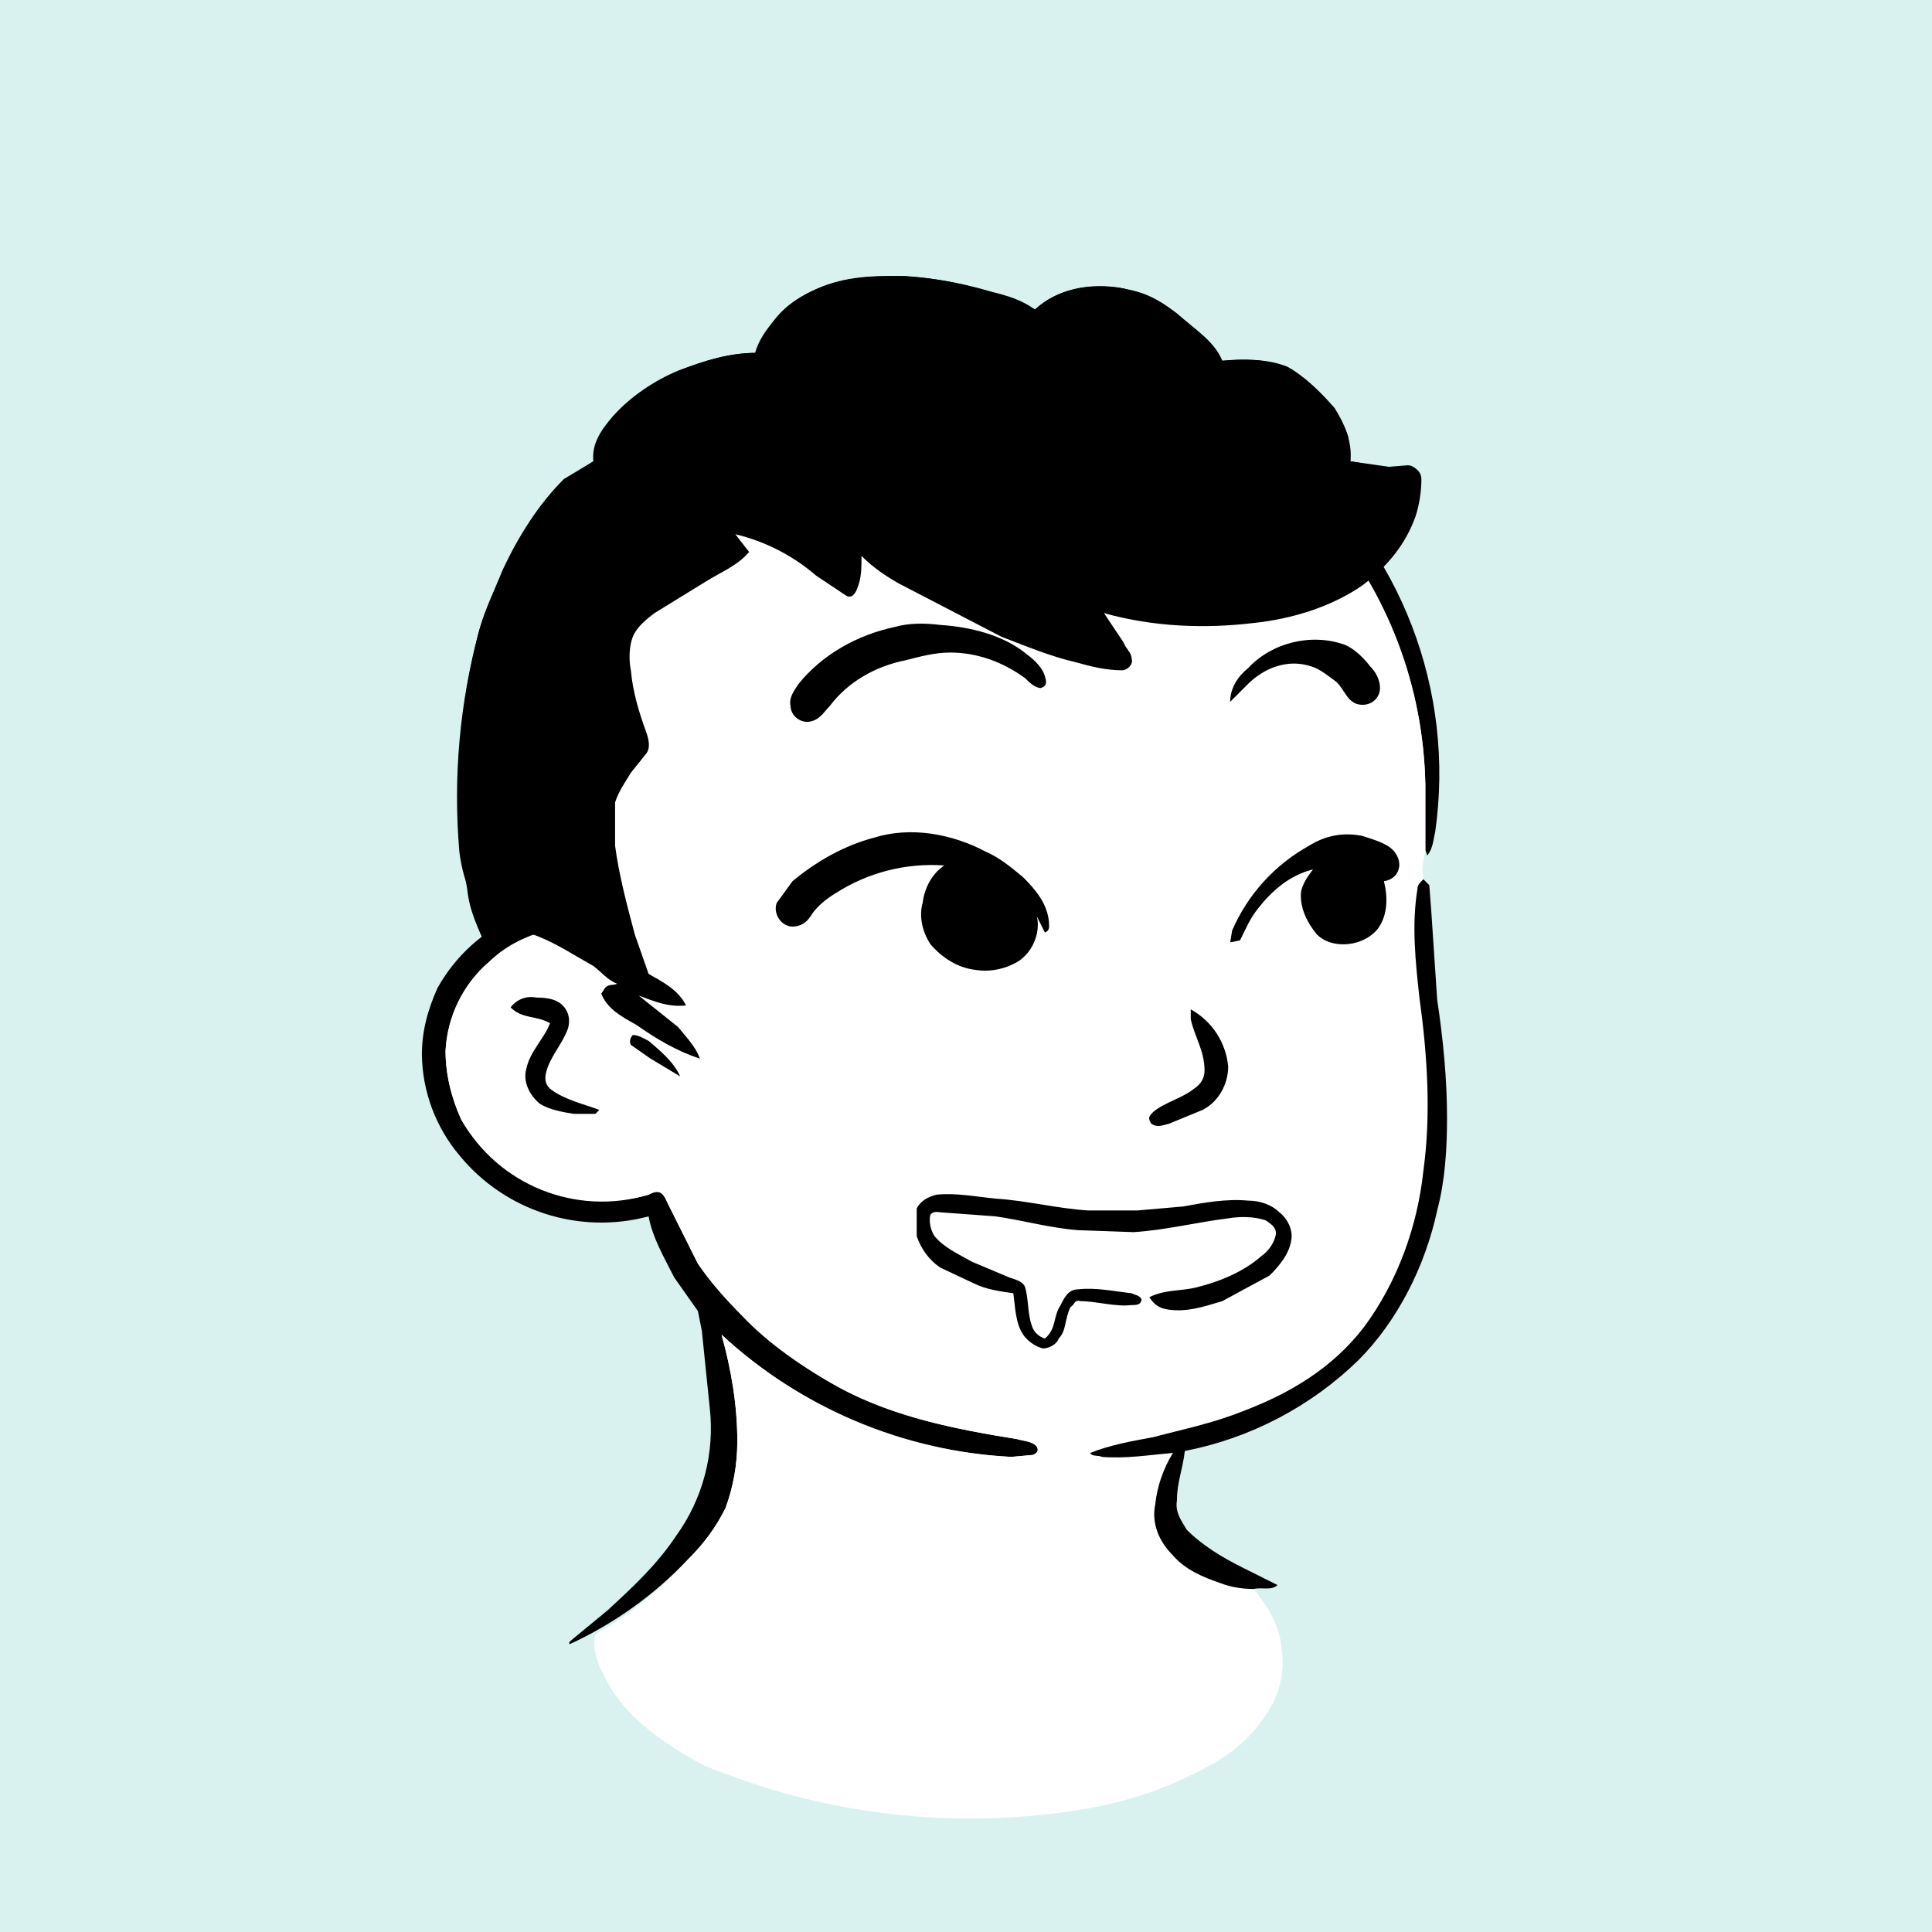
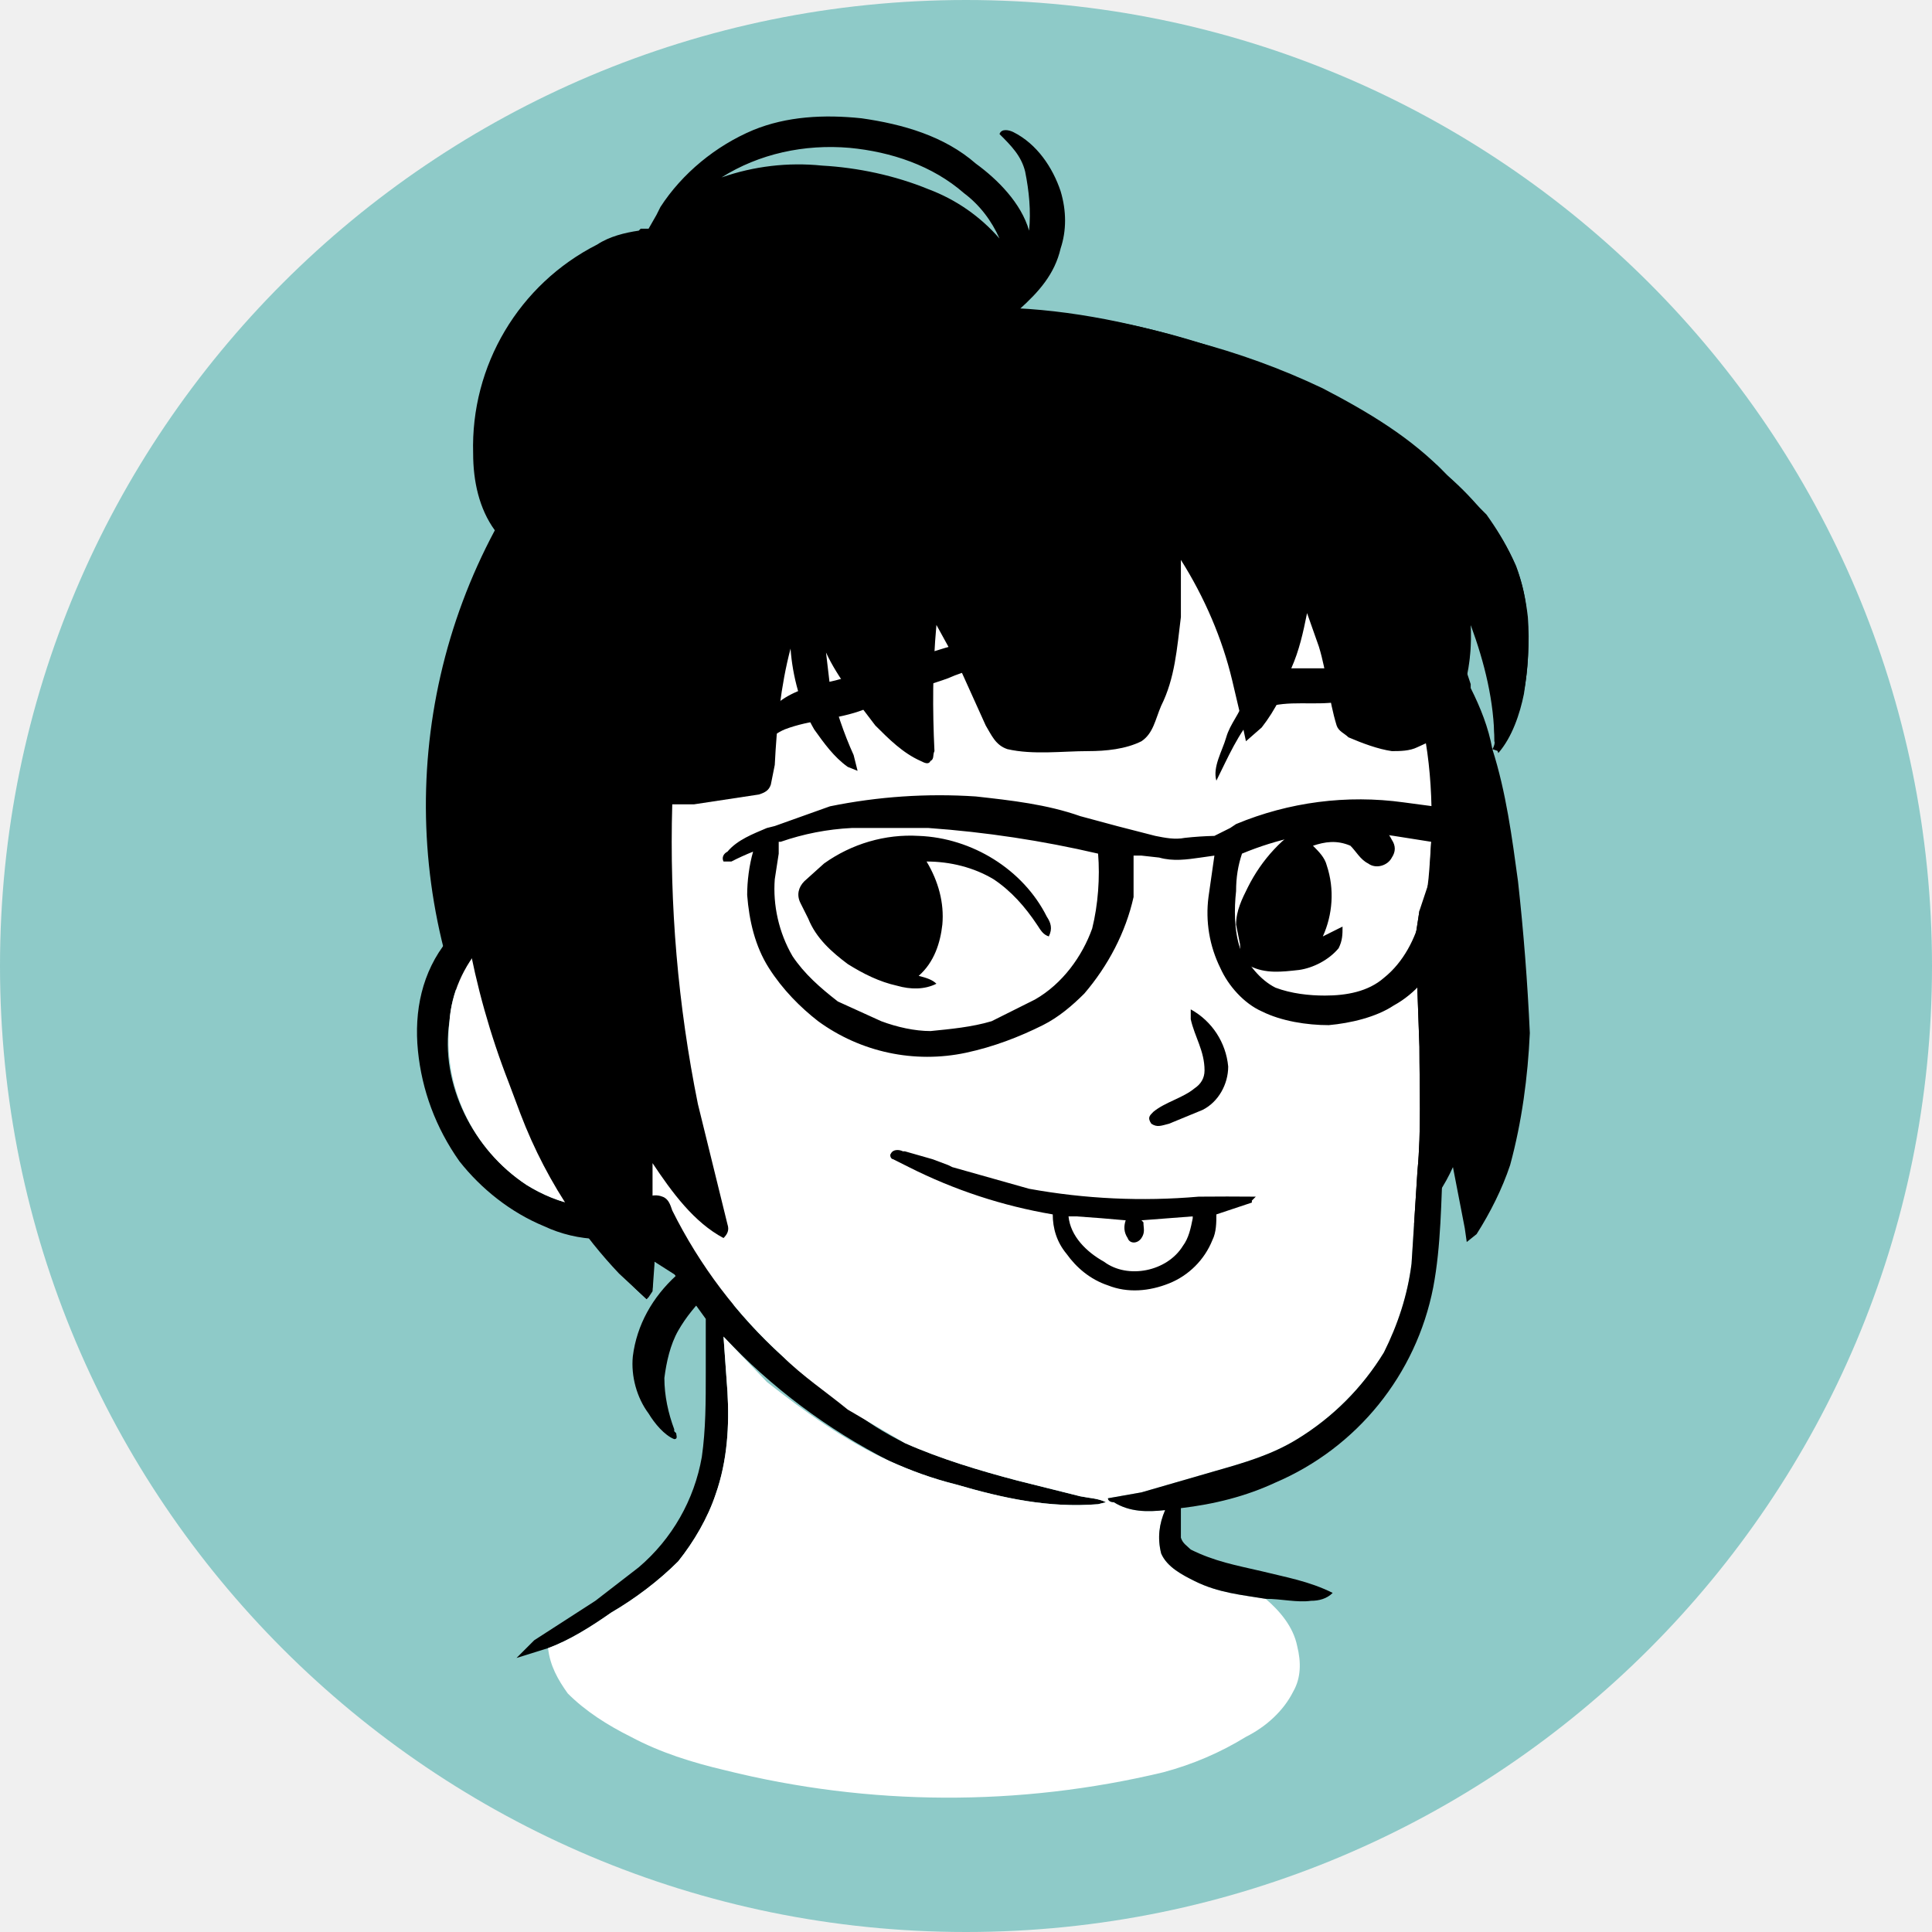
<svg xmlns="http://www.w3.org/2000/svg" viewBox="0 0 980 980" fill="none" shape-rendering="auto">
  <mask id="viewboxMask">
-     <rect width="980" height="980" rx="0" ry="0" x="0" y="0" fill="#fff" />
+     <rect width="980" height="980" rx="490" ry="490" x="0" y="0" fill="#fff" />
  </mask>
  <g mask="url(#viewboxMask)">
    <rect fill="url(#backgroundLinear)" width="980" height="980" x="0" y="0" />
    <defs>
-       <linearGradient id="backgroundLinear" gradientTransform="rotate(220 0.5 0.5)">
-         <stop stop-color="#d9f2f0" />
-         <stop offset="1" stop-color="#d9f2f0" />
+       <linearGradient id="backgroundLinear" gradientTransform="rotate(43 0.5 0.5)">
+         <stop stop-color="#8ecac8" />
+         <stop offset="1" stop-color="#8ecac8" />
      </linearGradient>
    </defs>
    <g transform="translate(10 -60)">
-       <path d="M441 200c18 0 35 3 52 8 8 2 15 4 22 9 13-12 32-14 48-10 10 2 18 7 25 13 8 7 18 13 22 23 11-1 23-1 33 3 9 5 17 13 24 21 5 8 9 17 8 27l21 3h11c2 1 4 3 4 6 0 6-1 13-3 19-5 14-14 25-26 34-16 12-36 18-56 20-25 3-51 2-75-5l12 20c2 2 3 5 0 7-1 2-3 2-5 2l-30-6c-23-8-45-18-67-30-12-7-23-12-33-22 0 6-1 12-3 17-1 3-4 5-6 3-4-3-9-5-12-9a98 98 0 0 0-44-22c3 3 6 5 7 9l-13 10-20 11c-7 4-13 8-19 14l-7 8c-1 5-2 11-1 16 1 12 5 22 9 33 0 4 2 7-1 10l-7 10c-4 5-7 10-8 16-3 13 0 28 3 41l10 36 3 9c7 4 16 9 19 17-9 0-16-3-24-6 9 6 19 13 25 22 3 3 5 6 6 10l-13-5c-9-4-16-10-24-15l-7-2-29-5-17-5-8-9c-5-4-8-9-10-15-4-9-9-19-10-30l-4-23a332 332 0 0 1 9-104c3-13 9-24 14-36 7-16 17-31 30-44l15-10c0-9 4-16 10-22 9-10 21-19 34-24 12-5 25-9 39-9 4-12 12-22 22-28 14-9 29-11 45-11Z" fill="#000000" />
-       <path d="M313 585c5 1 9 5 12 8 4 3 8 8 10 13-5-2-10-6-14-9-4-2-8-4-10-8-2-2 0-4 2-4Z" fill="#000000" />
-       <path d="M486 236c57-2 115 18 159 56a209 209 0 0 1 73 190c-1 4-1 8-4 12l-1-3v-33a215 215 0 0 0-172-206 235 235 0 0 0-270 153c-12 37-14 78-6 116 6-2 12-2 17-2 2 1 5 1 6 3s0 3-1 4l-12 4c-14 3-27 8-37 18a63 63 0 0 0-22 45c0 12 3 24 8 35 8 13 19 24 33 31 18 10 41 13 62 7 2-1 4-2 6-1s3 4 4 6l15 30a215 215 0 0 0 72 63c28 15 59 21 90 26 3 1 8 1 10 4 1 2 0 3-2 4l-11 1a231 231 0 0 1-147-62c5 18 8 36 8 54 0 12-2 23-6 34-5 10-11 18-19 26a196 196 0 0 1-60 43c-1-1 1-2 2-3l17-14c13-12 25-23 35-38a93 93 0 0 0 17-65l-4-39-2-10-12-17c-5-10-11-20-13-31a93 93 0 0 1-96-31 81 81 0 0 1-19-51c0-12 3-23 8-34 9-16 23-29 40-36-8-31-8-62-3-93 8-40 26-77 51-108 45-54 115-87 186-88Z" fill="#000" />
-       <path d="M541 252a214 214 0 0 1 172 206v33c-1 5-2 10-1 15-2 2-3 3-3 5-3 18-1 37 1 55 4 29 6 59 2 88-3 28-13 56-30 79-16 21-38 34-62 43-15 6-30 9-45 13-11 2-22 4-32 8 1 2 4 1 6 2 12 1 24-1 36-2-5 8-8 17-9 26-2 10 2 19 9 26 6 7 15 11 24 14 5 2 11 3 17 3 7 9 13 18 14 30 2 12-1 24-8 34-9 14-22 23-37 30-18 9-38 15-57 18a352 352 0 0 1-192-23c-18-10-38-23-48-42-4-7-8-16-6-24 18-10 33-23 47-38 8-8 14-16 19-26 4-11 6-22 6-34 0-18-3-36-8-54a235 235 0 0 0 147 62l11-1c2-1 3-2 2-4-2-3-7-3-10-4-31-5-62-11-90-26-18-10-36-22-50-37-8-8-16-17-22-26l-15-30c-1-2-2-5-4-6s-4 0-6 1a82 82 0 0 1-95-38c-5-11-8-23-8-35 1-17 9-34 22-45 10-10 23-15 37-18l12-4c1-1 2-2 1-4s-4-2-6-3c-5 0-11 0-17 2-8-38-6-79 6-116a236 236 0 0 1 270-153Z" fill="#ffffff" />
-       <path d="m712 506 3 3 1 13 3 45c3 20 5 40 5 60 0 16-1 32-5 47-6 28-20 56-40 76a174 174 0 0 1-88 46c-1 9-4 16-4 25-1 6 2 10 5 15 8 8 18 14 28 19l18 9c-3 3-8 1-12 2-6 0-12-1-17-3-9-3-18-7-24-14-7-7-11-16-9-26 1-9 4-18 9-26-12 1-24 3-36 2-2-1-5 0-6-2 10-4 21-6 32-8 15-4 30-7 45-13 24-9 46-22 62-43 17-23 27-51 30-79 4-29 2-59-2-88-2-18-4-37-1-55 0-2 1-3 3-5ZM262 566c6 0 12 1 15 6 2 3 2 7 1 10-3 8-9 14-11 22-1 4 0 7 3 9 7 5 16 7 24 10l-2 2h-11c-6-1-12-2-17-5-5-4-9-11-7-18 2-9 9-15 12-23-7-4-14-2-20-8 3-4 8-6 13-5Z" fill="#000" />
-       <path d="M490 492c7 3 13 8 19 13 6 6 12 13 13 22 0 2 1 5-2 6l-4-8c2 9-3 20-12 24-6 3-13 4-19 3-9-1-17-6-23-13-4-6-6-14-4-21 1-8 5-15 11-19a90 90 0 0 0-55 14c-5 3-10 7-13 12-2 3-5 5-9 5-6 0-10-7-8-12l8-11c12-10 26-18 41-22 19-6 40-2 57 7ZM681 484c6 2 14 4 17 9 4 6 1 13-6 14 2 8 2 17-3 24-7 9-23 11-31 3-5-6-9-14-8-22 1-4 3-7 6-11-12 3-21 11-28 20-4 5-6 10-9 16l-5 1 1-6a90 90 0 0 1 39-43c8-5 17-7 27-5Z" fill="#000000" />
-       <path d="M467 377c15 1 32 5 44 15 4 3 8 7 9 11 1 3 1 5-2 6-3 0-6-3-8-5-11-8-24-13-38-13-8 0-15 2-23 4-15 3-29 11-38 23-3 3-5 7-10 8s-10-3-10-8c-1-4 2-8 4-11 12-15 30-25 49-29 7-2 15-2 23-1ZM672 387c5 2 10 7 13 11 3 3 5 7 5 11 0 6-6 10-12 8-5-2-6-7-10-11-4-3-9-7-13-8-12-4-24 1-32 9l-9 9c0-7 4-13 9-17 12-13 32-18 49-12Z" fill="#000000" />
+       <path fill-rule="evenodd" clip-rule="evenodd" d="M427 120c21 3 42 9 58 23 11 8 23 20 27 34 1-10 0-20-2-30-2-8-7-13-13-19 1-3 5-2 7-1 12 6 20 18 24 30 3 10 3 20 0 29-3 13-11 22-21 31a391 391 0 0 1 212 79l25 25c10 14 18 29 20 46 2 18 2 37-4 55-2 7-5 14-10 19l-3-1c7 22 10 45 13 67a1185 1185 0 0 1 6 77c-1 22-4 45-10 67-4 12-10 24-17 35l-5 4-1-7-6-31c-4 9-10 18-17 26-5 6-11 10-18 14l-3 3-9 6c-16 9-33 16-50 21a569 569 0 0 1-207 15v-1h-8c-19-3-38-8-55-15l-5-2-6-3c-6 6-11 12-15 19s-6 16-7 24c0 9 2 18 5 26v1l1 1c0 1 1 3-1 3-5-2-10-8-13-13-6-8-9-19-8-29 2-16 10-30 22-41l-11-7v1l-1 14-2 3-1 1-14-13c-18-19-33-41-43-65l-6-10-3-4a296 296 0 0 1-11-298c-8-11-11-25-11-39a115 115 0 0 1 63-106c6-4 14-6 21-7l1-1h4l4-7 2-4c11-17 28-31 47-39 17-7 36-8 55-6Zm-6 15c21 2 42 9 58 23 8 6 14 14 18 23a89 89 0 0 0-36-25c-17-7-36-11-54-12a118 118 0 0 0-51 6c19-12 42-17 65-15Zm316 243-1-1c0 8 0 16-2 24l2 6v2c5 10 9 20 11 31 2-3 1-6 1-10v-3a171 171 0 0 0-11-49Z" fill="#000000" />
+       <path d="M528 244c41 6 80 22 113 47 28 21 50 49 65 81 13 28 20 60 19 91-1 15-3 30-8 44h-2l1-21c1-30-2-59-13-87-10-30-28-57-50-79-42-40-98-62-156-63a243 243 0 0 0-196 94 207 207 0 0 0-40 139l2 25c8 0 19 0 25 7l-3 3-17 1c-12 1-24 5-33 13a64 64 0 0 0-17 39c-5 32 12 65 39 83 16 10 36 15 55 9 4-2 9-5 14-3 3 1 4 4 5 7a251 251 0 0 0 90 100c8 7 18 13 28 18 18 8 38 14 57 19l32 8c5 1 9 1 13 3l-4 1c-25 2-48-3-72-10-12-3-23-7-34-12a306 306 0 0 1-84-63l2 28c1 17 0 35-6 52-4 12-11 24-19 34-10 10-22 19-34 26-10 7-21 14-32 18l-16 5 9-9 31-20 22-17a95 95 0 0 0 32-56c2-14 2-28 2-43v-27c-10-14-22-29-27-46-17 8-38 7-55-1-17-7-32-19-43-33-12-17-19-36-21-56s2-40 15-56c9-10 22-18 35-21-4-14-6-29-6-44a234 234 0 0 1 83-173 249 249 0 0 1 199-55Z" fill="#000" />
+       <path d="M653 320c22 22 40 49 50 79 11 28 14 57 13 87l-1 21-5 15-2 13 2 56c0 21 1 42-1 63l-3 47c-2 16-7 31-14 45-11 18-26 33-44 44-13 8-27 12-41 16l-38 11-17 3c0 1 1 2 3 2 8 5 17 5 26 4-3 7-4 14-2 22 3 7 11 11 17 14 12 6 24 7 36 9 7 6 14 14 16 24 2 8 2 16-2 23-5 10-14 18-24 23-13 8-27 14-42 18a468 468 0 0 1-222-1c-17-4-33-9-48-17-12-6-23-13-32-22-5-7-9-14-10-23 11-4 22-11 32-18 12-7 24-16 34-26 8-10 15-22 19-34 6-17 7-35 6-52l-2-28 22 23c19 15 40 30 62 40 11 5 22 9 34 12 24 7 47 12 72 10l4-1c-4-2-8-2-13-3l-32-8c-19-5-39-11-57-19l-29-17c-11-9-23-17-33-27a251 251 0 0 1-56-74c-1-3-2-6-5-7-5-2-10 1-14 3-19 6-39 1-55-9a88 88 0 0 1-39-83c1-14 7-28 17-39 9-8 21-12 33-13l17-1 3-3c-6-7-17-7-25-7l-2-25a207 207 0 0 1 40-139 243 243 0 0 1 196-94c58 1 114 23 156 63Z" fill="#ffffff" />
+       <path d="M710 522c3 0 3 4 4 6 3 11 4 23 5 34l2 21c1 22 2 43 1 65-1 21-1 44-5 65a136 136 0 0 1-80 99c-15 7-31 11-48 13v15c1 3 3 4 5 6 12 6 23 8 36 11 12 3 24 5 36 11-3 3-7 4-11 4-7 1-15-1-23-1-12-2-24-3-36-9-6-3-14-7-17-14-2-8-1-15 2-22-9 1-18 1-26-4-2 0-3-1-3-2l17-3 38-11c14-4 28-8 41-16 18-11 33-26 44-44 7-14 12-29 14-45l3-47c2-21 1-42 1-63l-2-56 2-13ZM252 549c8 0 17 1 23 7 5 4 10 9 12 15 1 3 0 6-2 8l-13 8c-7 6-7 19 0 25 6 5 14 8 21 11 2 0 5 1 6 3-1 2-3 3-5 3-10 0-20-3-28-9-5-3-8-8-9-13-2-8-2-17 4-24 4-6 11-9 18-12-4-5-7-11-14-13-7-3-15-3-22-5l9-4Z" fill="#000" />
+       <path d="M681 473c6 2 12 7 15 13 2 3 2 6 0 9-2 4-8 6-12 3-4-2-6-6-9-9-7-3-13-2-19 0 3 3 6 6 7 10 4 12 3 25-2 36l10-5c0 4 0 7-2 11-5 6-13 10-20 11-9 1-17 2-25-2-4-3-5-7-5-11l-2-10c0-7 3-13 6-19 7-14 18-26 31-33 8-4 18-6 27-4ZM456 484c27 1 53 17 65 41 2 3 3 6 1 10-3-1-4-3-6-6-6-9-13-17-22-23-10-6-22-9-34-9 6 10 9 21 8 32-1 9-4 19-12 26 4 1 7 2 9 4-6 3-13 3-20 1-9-2-17-6-25-11-8-6-16-13-20-23l-4-8c-2-4-1-8 2-11l10-9c14-10 31-15 48-14Z" fill="#000000" />
+       <path d="M505 385c8 1 16 2 23 6 5 4 8 9 10 14l-2 2c-2 1-4-1-6-2-9-6-21-7-32-7-9 0-18 2-27 6-8 3-17 5-24 9l-19 7c-13 5-27 5-40 10-7 3-12 9-18 13l-9 9c1-8 5-16 10-22l13-13c7-6 17-9 26-11 10-2 19-6 29-9l19-5c8-2 15-5 23-6l24-1ZM671 399c7 1 14 4 22 4v3c-7 6-15 9-24 10-12 2-26-1-37 3l-5 3c-9 10-14 22-20 34-2-7 3-15 5-22s7-12 9-19c4-9 14-16 24-16h26Z" fill="#000000" />
      <path d="M594 572a37 37 0 0 1 19 29c0 9-5 18-13 22l-17 7c-4 1-6 2-9 0-2-3-1-4 1-6 6-5 15-7 21-12 3-2 5-5 5-9 0-10-5-17-7-26v-5Z" fill="#000000" />
-       <path d="M465 666c10-1 20 1 30 2 16 1 31 5 47 6h25l23-2c11-2 22-4 33-3 6 0 12 2 16 6 4 3 7 9 6 14-1 7-6 13-11 18l-24 13c-10 3-19 6-29 4-4-1-6-3-8-6 8-4 16-3 24-5 12-3 24-8 33-16 3-2 6-6 7-10s-2-6-5-8c-6-2-13-2-19-1-16 2-32 6-48 7l-28-1c-14-1-28-5-42-7l-27-2c-2 0-4-1-6 1-1 3 0 8 2 11 5 6 12 9 19 13l19 8c3 1 7 2 8 5 2 7 1 14 4 21 1 2 3 4 6 5 6-5 4-11 8-17 2-4 4-8 9-8 9-1 18 1 27 2 2 1 4 1 5 3 0 3-3 3-5 3-8 1-18-2-26-2-3-1-3 2-5 3-3 6-2 12-6 16-1 3-5 5-8 5-4-1-8-4-10-7-4-6-4-14-5-21-7-1-14-2-20-5l-17-8c-6-4-10-10-12-16v-14c2-4 6-6 10-7Z" fill="#000000" />
-       <path d="M449 200a185 185 0 0 1 66 17c12-11 28-13 43-11 11 2 21 7 29 13 8 7 18 14 23 24 10-1 22-1 32 3 8 4 14 10 20 17 5 5 10 12 12 19l1 12 17 3 12-1c4 0 6 4 6 7 1 6-1 12-2 18-5 15-15 27-27 36-16 11-36 17-55 19-25 3-51 2-76-5l10 15c1 3 4 5 4 8 1 3-2 6-5 6-8 0-16-2-23-4-13-3-25-8-38-13l-52-27c-7-4-13-8-19-14 0 6 0 11-2 16-1 3-3 6-6 4l-15-10a97 97 0 0 0-41-21l7 9c-6 7-14 10-22 15l-26 16c-4 3-9 7-11 12s-2 12-1 17c1 11 4 21 8 32 1 3 2 7 0 10l-8 10c-3 5-6 9-8 15v22c2 15 6 30 10 45l7 20c7 4 15 8 19 16-9 1-16-2-24-5l20 16c4 5 9 10 11 16-12-4-22-10-32-17-7-4-15-8-18-16l2-3c2-2 4-1 6-2-5-2-8-6-12-9-9-5-18-11-28-15-8-3-17-6-25-11-3-2-6-4-8-8-4-8-6-16-7-24a324 324 0 0 1 10-112c3-11 8-21 12-31 8-17 18-33 31-46l15-9c-1-9 4-16 10-23 9-10 21-18 33-23 13-5 26-9 39-9 2-7 6-12 10-17 7-9 18-15 29-18 12-4 25-4 37-4ZM311 585c3 0 6 2 8 3 6 5 13 11 16 18l-15-9-10-7c-1-2 0-4 1-5Z" fill="#000000" />
+       <path fill-rule="evenodd" clip-rule="evenodd" d="m463 648-14-4h-1c-2-1-5-1-6 1-1 1 0 3 1 3l6 3 2 1a257 257 0 0 0 73 24c0 7 2 14 7 20 5 7 12 13 21 16 10 4 21 3 31-1s18-12 22-22c2-4 2-9 2-13l18-6v-1l2-2a1497 1497 0 0 0-29 0 324 324 0 0 1-86-4l-39-11-2-1-8-3Zm69 29c1 10 9 18 18 23 12 9 32 5 40-8 3-4 4-9 5-14v-1l-26 2 1 1c0 3 1 5-1 8s-6 3-7 0c-2-3-2-6-1-9a1036 1036 0 0 0-25-2h-4Z" fill="#000000" />
+       <path fill-rule="evenodd" clip-rule="evenodd" d="M485 464c18 2 36 4 53 10a1666 1666 0 0 0 38 10c5 1 10 2 15 1a176 176 0 0 1 15-1l8-4 3-2a163 163 0 0 1 85-11l15 2c5 0 9 2 13 3 4 2 7 3 11 3 3 1 6 2 7 4 2 3 0 6-3 7l-9 2h-3c2 18-3 38-11 55-6 11-14 21-25 27-9 6-22 9-33 10-11 0-24-2-34-7-9-4-17-13-21-22a63 63 0 0 1-6-36l3-21-7 1c-7 1-14 2-21 0l-9-1h-4v21c-4 18-13 35-25 49-6 6-13 12-21 16-12 6-25 11-39 14a94 94 0 0 1-75-16c-9-7-18-16-25-27s-10-24-11-37c0-7 1-15 3-22a123 123 0 0 0-11 5h-4c-1-2 0-4 2-5 5-6 13-9 20-12l4-1 28-10a278 278 0 0 1 74-5Zm-57 16h33a553 553 0 0 1 86 13c1 12 0 26-3 38-5 14-15 28-29 36l-22 11c-10 3-21 4-31 5-8 0-17-2-25-5l-22-10c-9-7-17-14-23-23-7-12-10-26-9-39l2-13v-6h1a129 129 0 0 1 36-7h6Zm269 4-21-3a157 157 0 0 0-56 12c-2 6-3 12-3 19-1 9-1 20 2 29 4 8 10 16 18 20 8 3 17 4 25 4 11 0 22-2 30-9 10-8 16-20 19-32 4-12 4-25 5-37l-19-3Z" fill="#000000" />
+       <path d="M492 216c35 0 70 7 103 17 23 6 45 14 66 24 23 12 45 25 63 44 15 13 27 28 35 46 3 8 5 17 6 26 1 13 0 26-2 39-2 10-6 22-13 30l-2-6c0-20-5-40-12-59 1 19-3 40-15 55-4 4-8 5-12 7s-9 2-13 2c-7-1-15-4-22-7-2-2-5-3-6-6-4-13-5-27-9-40l-6-17c-2 10-4 19-8 28-3 11-8 21-15 30l-8 7-3-14-4-17c-5-21-14-42-26-61v29c-2 16-3 31-10 45-3 7-4 14-10 18-8 4-18 5-27 5-13 0-28 2-41-1-6-2-8-7-11-12l-14-31-11-20c-2 22-2 43-1 64-1 2 0 4-2 5-1 2-3 1-5 0-9-4-16-11-23-18-9-12-19-24-25-37l2 17c3 12 7 24 12 35l2 8-5-2c-7-5-12-12-17-19-7-12-11-27-12-41-5 19-7 39-8 59l-2 10c-1 3-3 4-6 5l-33 5h-11a670 670 0 0 0 13 152l15 61c1 3 0 5-2 7-15-8-26-23-36-38v63l-3 6a245 245 0 0 1-64-94l-6-16a397 397 0 0 1-27-151c1-40 9-80 26-116a217 217 0 0 1 76-91l31-17c11-4 22-9 34-10 10-1 21-3 31 0 4 1 8-1 12-2 20-4 41-6 61-6Z" fill="#000000" />
    </g>
    <g transform="translate(10 -60)" />
  </g>
</svg>
